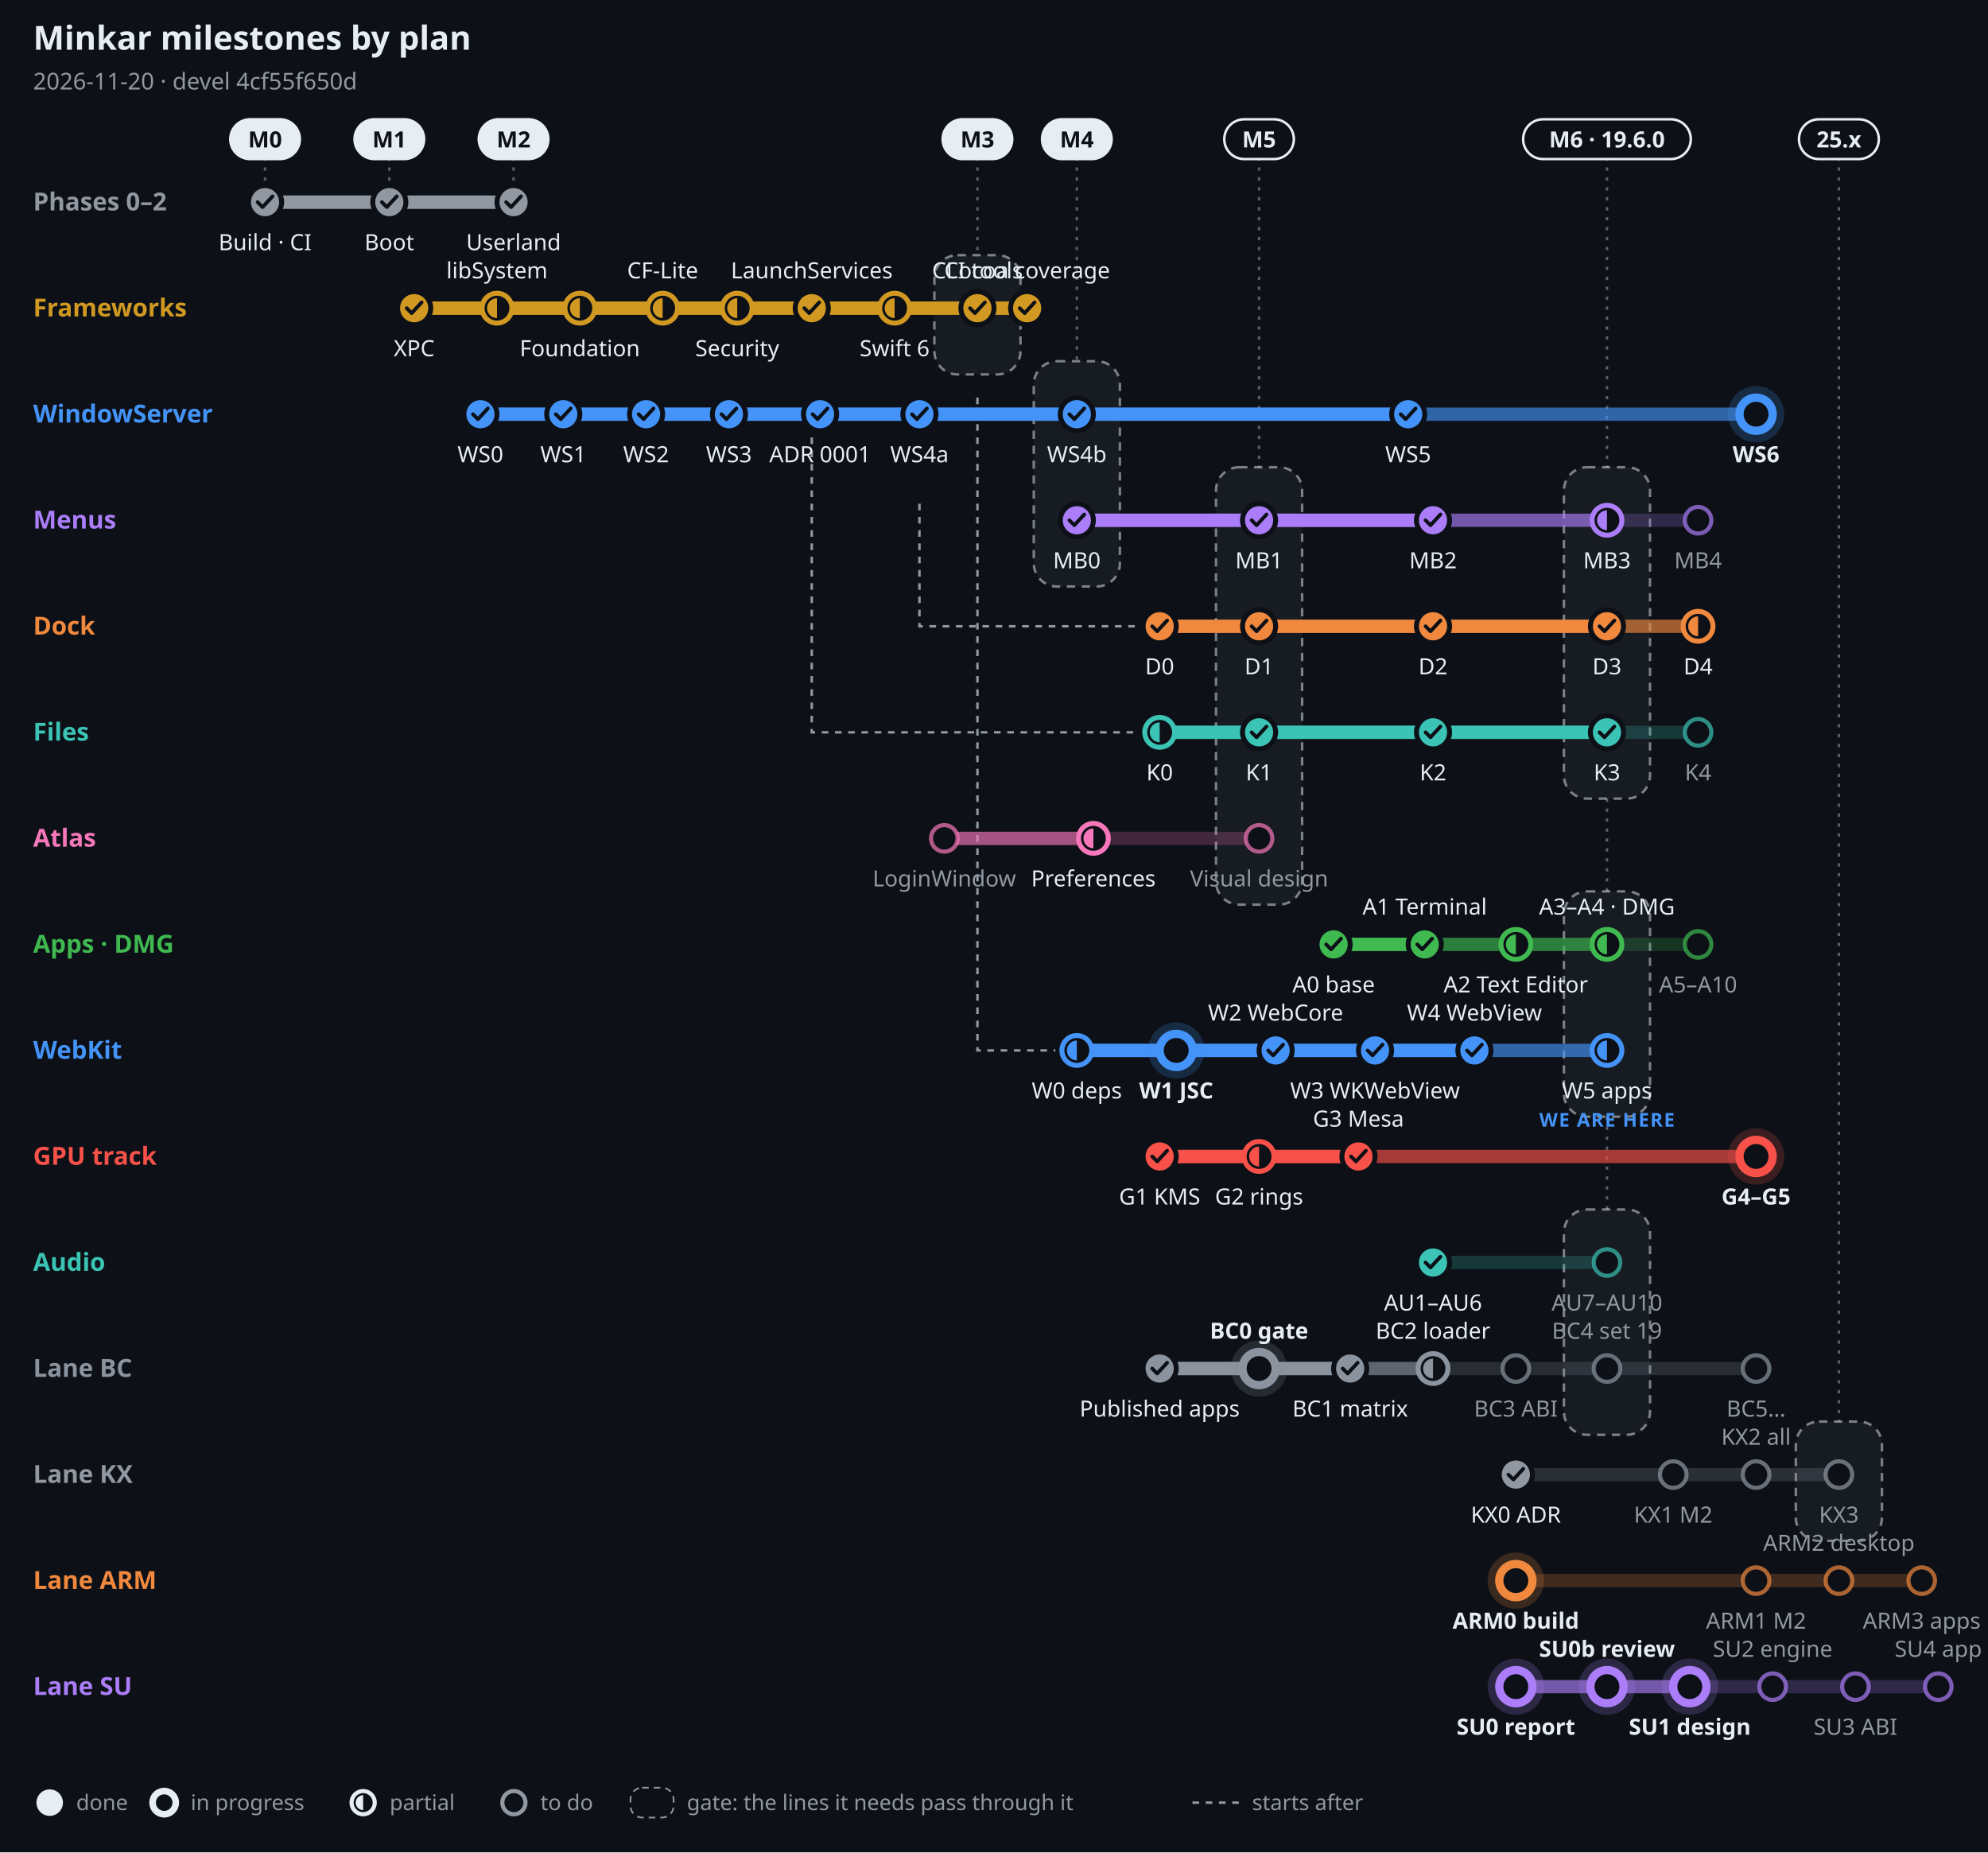
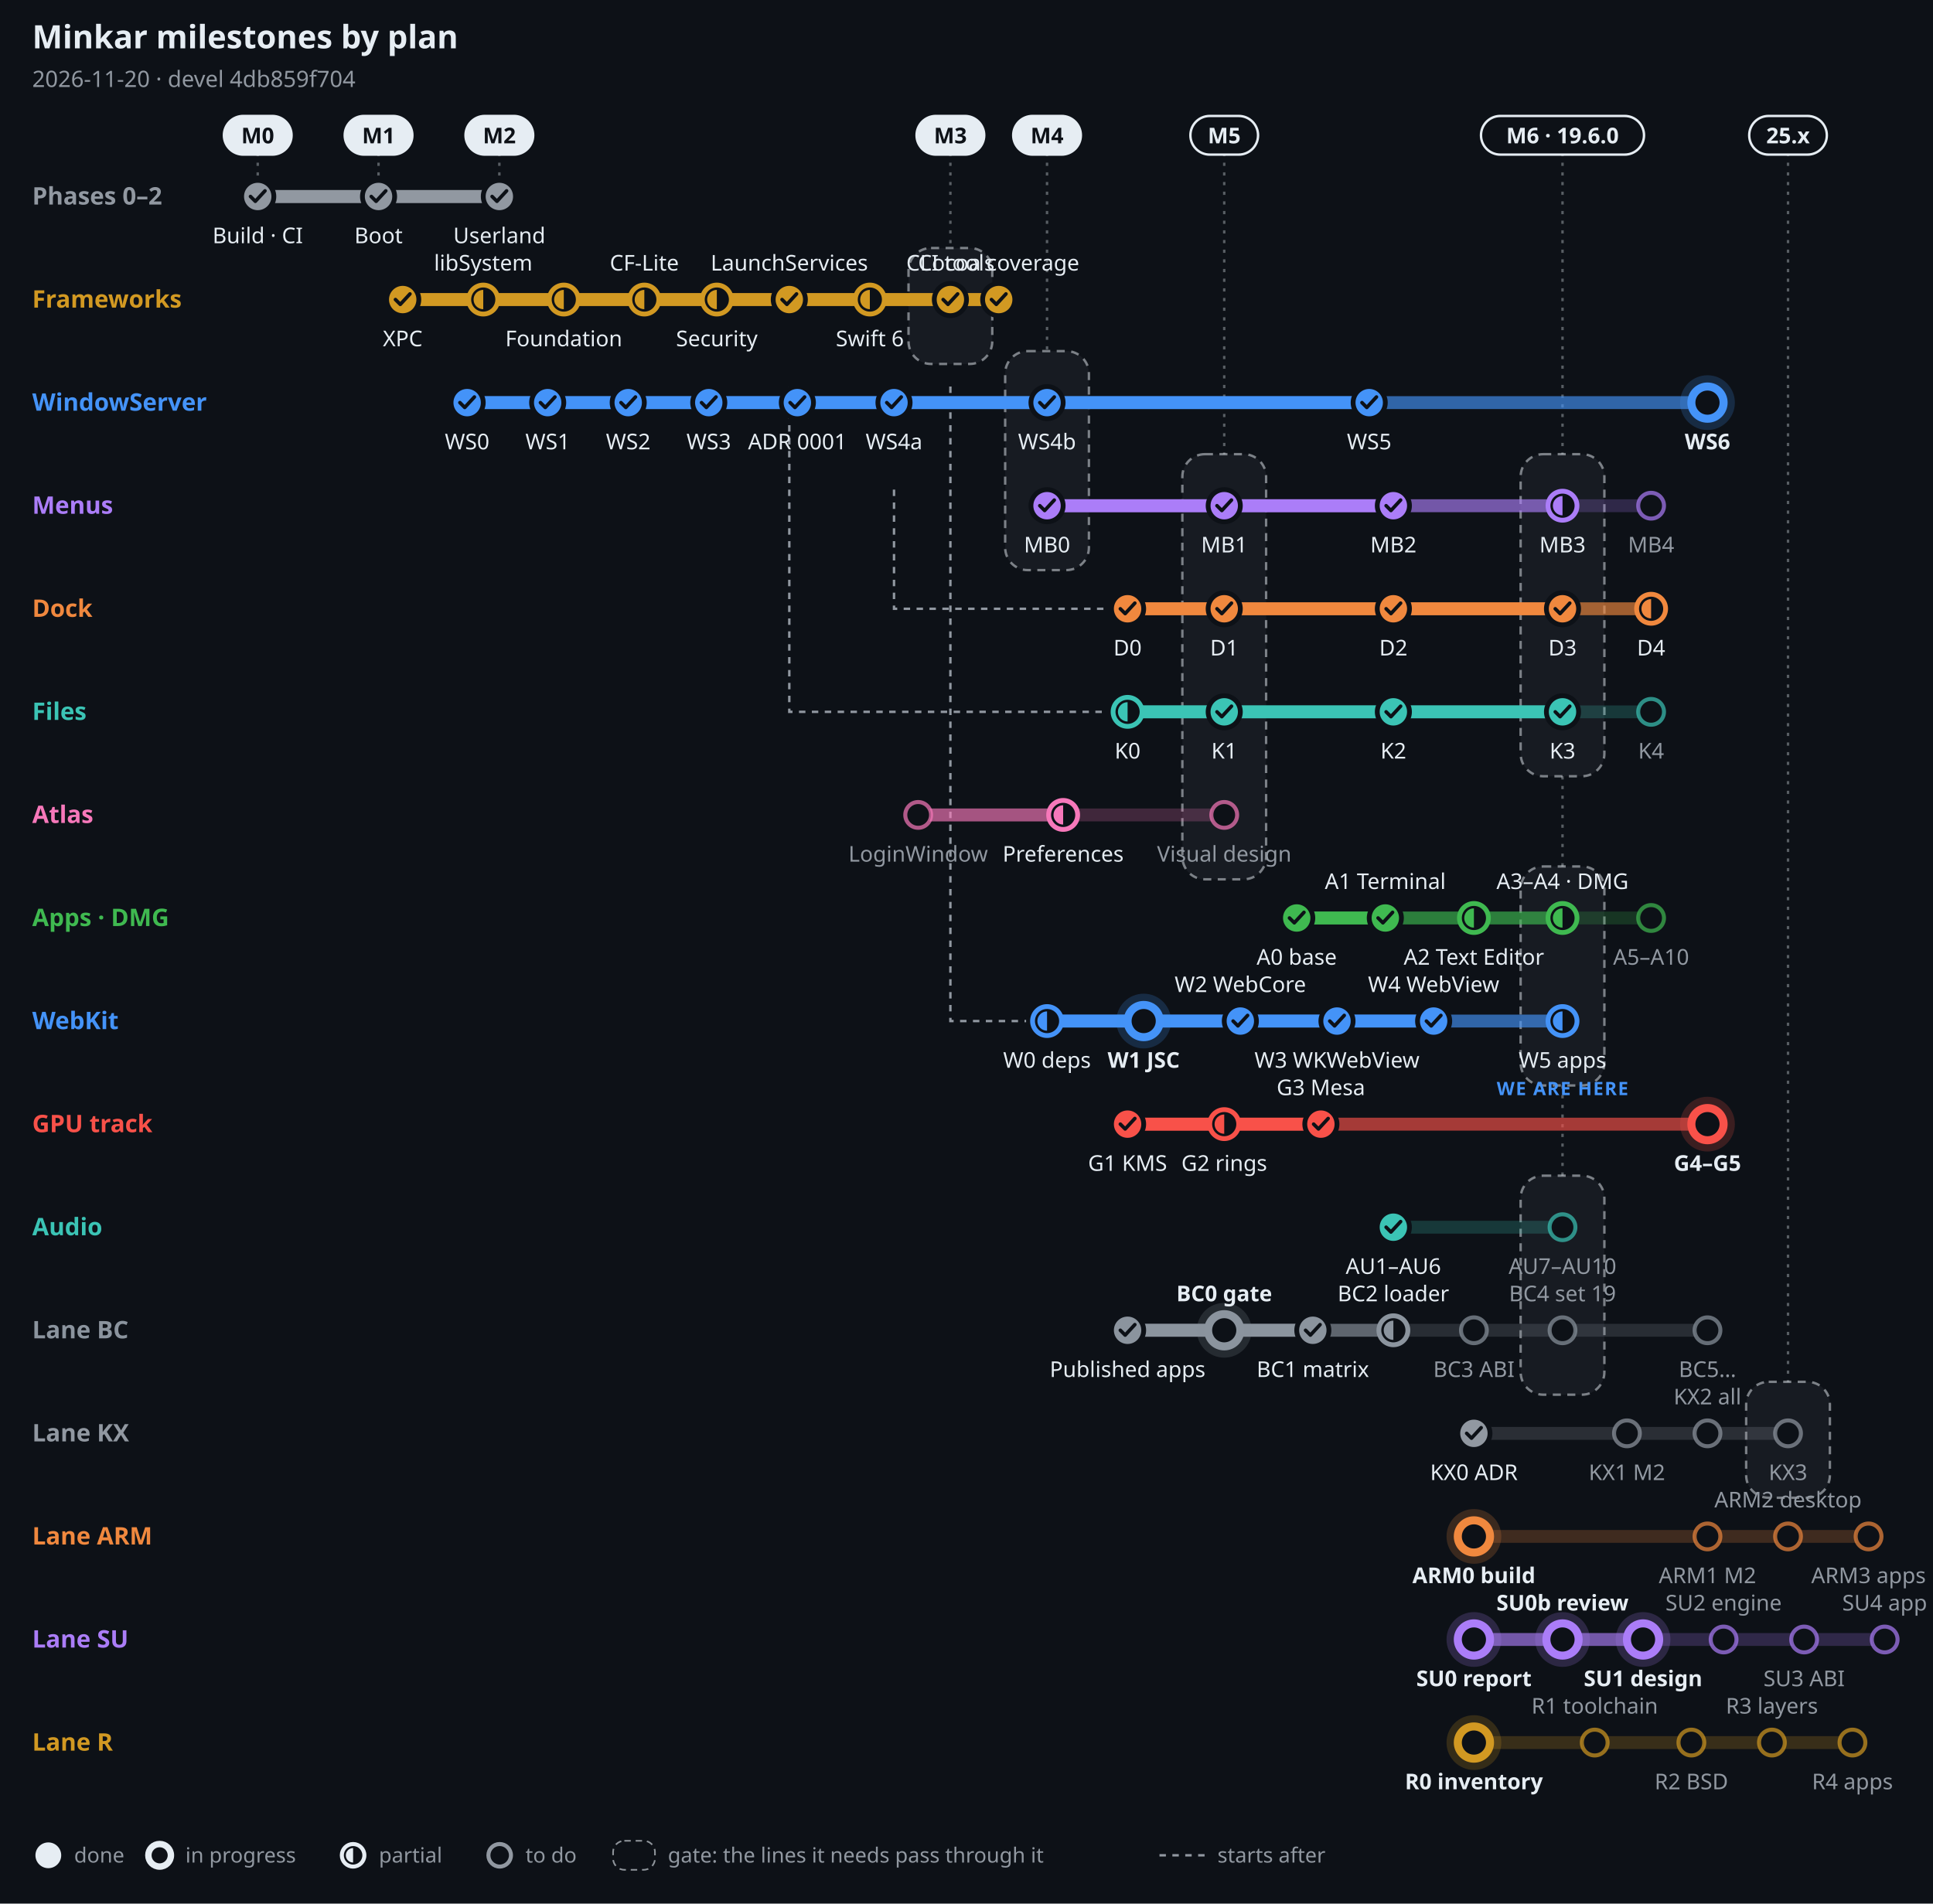
- <svg xmlns="http://www.w3.org/2000/svg" width="1200" height="1118" viewBox="0 0 1200 1118" font-family="-apple-system, BlinkMacSystemFont, 'Segoe UI', 'Noto Sans', Helvetica, Arial, sans-serif" role="img" aria-label="Minkar milestones by plan, 2026-11-20">
-   <rect width="1200" height="1118" fill="#0d1117" />
+ <svg xmlns="http://www.w3.org/2000/svg" width="1200" height="1182" viewBox="0 0 1200 1182" font-family="-apple-system, BlinkMacSystemFont, 'Segoe UI', 'Noto Sans', Helvetica, Arial, sans-serif" role="img" aria-label="Minkar milestones by plan, 2026-11-20">
+   <rect width="1200" height="1182" fill="#0d1117" />
  <text x="20" y="30" font-size="20" font-weight="700" fill="#e6edf3" text-anchor="start">Minkar milestones by plan</text>
-   <text x="20" y="54" font-size="14" font-weight="400" fill="#9198a1" text-anchor="start">2026-11-20 · devel 4cf55f650d</text>
+   <text x="20" y="54" font-size="14" font-weight="400" fill="#9198a1" text-anchor="start">2026-11-20 · devel 4db859f704</text>
  <line x1="160" y1="95" x2="160" y2="110" stroke="#e6edf3" stroke-opacity=".35" stroke-width="1.5" stroke-dasharray="2 4" />
  <rect x="139" y="72" width="42" height="24" rx="12" fill="#e6edf3" stroke="#e6edf3" stroke-width="1.5" />
  <text x="160" y="89" font-size="13.5" font-weight="700" fill="#0d1117" text-anchor="middle">M0</text>
  <line x1="235" y1="95" x2="235" y2="110" stroke="#e6edf3" stroke-opacity=".35" stroke-width="1.5" stroke-dasharray="2 4" />
  <rect x="214" y="72" width="42" height="24" rx="12" fill="#e6edf3" stroke="#e6edf3" stroke-width="1.5" />
  <text x="235" y="89" font-size="13.5" font-weight="700" fill="#0d1117" text-anchor="middle">M1</text>
  <line x1="310" y1="95" x2="310" y2="110" stroke="#e6edf3" stroke-opacity=".35" stroke-width="1.5" stroke-dasharray="2 4" />
  <rect x="289" y="72" width="42" height="24" rx="12" fill="#e6edf3" stroke="#e6edf3" stroke-width="1.5" />
  <text x="310" y="89" font-size="13.5" font-weight="700" fill="#0d1117" text-anchor="middle">M2</text>
  <line x1="590" y1="95" x2="590" y2="154" stroke="#e6edf3" stroke-opacity=".35" stroke-width="1.5" stroke-dasharray="2 4" />
  <rect x="564" y="154" width="52" height="72" rx="14" fill="#e6edf3" fill-opacity=".05" stroke="#e6edf3" stroke-opacity=".5" stroke-width="1.5" stroke-dasharray="5 4" />
  <rect x="569" y="72" width="42" height="24" rx="12" fill="#e6edf3" stroke="#e6edf3" stroke-width="1.5" />
  <text x="590" y="89" font-size="13.5" font-weight="700" fill="#0d1117" text-anchor="middle">M3</text>
  <line x1="650" y1="95" x2="650" y2="218" stroke="#e6edf3" stroke-opacity=".35" stroke-width="1.5" stroke-dasharray="2 4" />
  <rect x="624" y="218" width="52" height="136" rx="14" fill="#e6edf3" fill-opacity=".05" stroke="#e6edf3" stroke-opacity=".5" stroke-width="1.5" stroke-dasharray="5 4" />
  <rect x="629" y="72" width="42" height="24" rx="12" fill="#e6edf3" stroke="#e6edf3" stroke-width="1.5" />
  <text x="650" y="89" font-size="13.5" font-weight="700" fill="#0d1117" text-anchor="middle">M4</text>
  <line x1="760" y1="95" x2="760" y2="282" stroke="#e6edf3" stroke-opacity=".35" stroke-width="1.5" stroke-dasharray="2 4" />
  <rect x="734" y="282" width="52" height="264" rx="14" fill="#e6edf3" fill-opacity=".05" stroke="#e6edf3" stroke-opacity=".5" stroke-width="1.5" stroke-dasharray="5 4" />
  <rect x="739" y="72" width="42" height="24" rx="12" fill="#0d1117" stroke="#e6edf3" stroke-width="1.5" />
  <text x="760" y="89" font-size="13.5" font-weight="700" fill="#e6edf3" text-anchor="middle">M5</text>
  <line x1="970" y1="95" x2="970" y2="282" stroke="#e6edf3" stroke-opacity=".35" stroke-width="1.5" stroke-dasharray="2 4" />
  <rect x="944" y="282" width="52" height="200" rx="14" fill="#e6edf3" fill-opacity=".05" stroke="#e6edf3" stroke-opacity=".5" stroke-width="1.5" stroke-dasharray="5 4" />
  <line x1="970" y1="482" x2="970" y2="538" stroke="#e6edf3" stroke-opacity=".35" stroke-width="1.5" stroke-dasharray="2 4" />
  <rect x="944" y="538" width="52" height="136" rx="14" fill="#e6edf3" fill-opacity=".05" stroke="#e6edf3" stroke-opacity=".5" stroke-width="1.5" stroke-dasharray="5 4" />
  <line x1="970" y1="674" x2="970" y2="730" stroke="#e6edf3" stroke-opacity=".35" stroke-width="1.5" stroke-dasharray="2 4" />
  <rect x="944" y="730" width="52" height="136" rx="14" fill="#e6edf3" fill-opacity=".05" stroke="#e6edf3" stroke-opacity=".5" stroke-width="1.5" stroke-dasharray="5 4" />
  <rect x="919.4" y="72" width="101.2" height="24" rx="12" fill="#0d1117" stroke="#e6edf3" stroke-width="1.5" />
  <text x="970" y="89" font-size="13.5" font-weight="700" fill="#e6edf3" text-anchor="middle">M6 · 19.6.0</text>
  <line x1="1110" y1="95" x2="1110" y2="858" stroke="#e6edf3" stroke-opacity=".35" stroke-width="1.5" stroke-dasharray="2 4" />
  <rect x="1084" y="858" width="52" height="72" rx="14" fill="#e6edf3" fill-opacity=".05" stroke="#e6edf3" stroke-opacity=".5" stroke-width="1.5" stroke-dasharray="5 4" />
  <rect x="1085.9" y="72" width="48.2" height="24" rx="12" fill="#0d1117" stroke="#e6edf3" stroke-width="1.5" />
  <text x="1110" y="89" font-size="13.5" font-weight="700" fill="#e6edf3" text-anchor="middle">25.x</text>
  <path d="M555 304 V378 H687" fill="none" stroke="#9198a1" stroke-width="1.5" stroke-dasharray="4 4" />
  <path d="M490 240 V442 H687" fill="none" stroke="#9198a1" stroke-width="1.5" stroke-dasharray="4 4" />
  <path d="M590 240 V634 H637" fill="none" stroke="#9198a1" stroke-width="1.5" stroke-dasharray="4 4" />
  <text x="20" y="127" font-size="15" font-weight="700" fill="#9198a1" text-anchor="start">Phases 0–2</text>
  <line x1="160" y1="122" x2="310" y2="122" stroke="#9198a1" stroke-opacity=".22" stroke-width="8" stroke-linecap="round" />
  <line x1="160" y1="122" x2="310" y2="122" stroke="#9198a1" stroke-opacity=".55" stroke-width="8" stroke-linecap="round" />
  <line x1="160" y1="122" x2="310" y2="122" stroke="#9198a1" stroke-opacity="1" stroke-width="8" stroke-linecap="round" />
  <circle cx="160" cy="122" r="10" fill="#9198a1" stroke="#0d1117" stroke-width="3" />
  <path d="M155.5 122 l3 3 l6 -6.5" fill="none" stroke="#0d1117" stroke-width="2.2" stroke-linecap="round" stroke-linejoin="round" />
  <text x="160" y="151" font-size="13.5" font-weight="500" fill="#e6edf3" text-anchor="middle">Build · CI</text>
  <circle cx="235" cy="122" r="10" fill="#9198a1" stroke="#0d1117" stroke-width="3" />
  <path d="M230.5 122 l3 3 l6 -6.5" fill="none" stroke="#0d1117" stroke-width="2.2" stroke-linecap="round" stroke-linejoin="round" />
  <text x="235" y="151" font-size="13.5" font-weight="500" fill="#e6edf3" text-anchor="middle">Boot</text>
  <circle cx="310" cy="122" r="10" fill="#9198a1" stroke="#0d1117" stroke-width="3" />
  <path d="M305.5 122 l3 3 l6 -6.5" fill="none" stroke="#0d1117" stroke-width="2.2" stroke-linecap="round" stroke-linejoin="round" />
  <text x="310" y="151" font-size="13.5" font-weight="500" fill="#e6edf3" text-anchor="middle">Userland</text>
  <text x="20" y="191" font-size="15" font-weight="700" fill="#d29922" text-anchor="start">Frameworks</text>
  <line x1="250" y1="186" x2="620" y2="186" stroke="#d29922" stroke-opacity=".22" stroke-width="8" stroke-linecap="round" />
  <line x1="250" y1="186" x2="620" y2="186" stroke="#d29922" stroke-opacity=".55" stroke-width="8" stroke-linecap="round" />
  <line x1="250" y1="186" x2="620" y2="186" stroke="#d29922" stroke-opacity="1" stroke-width="8" stroke-linecap="round" />
  <circle cx="250" cy="186" r="10" fill="#d29922" stroke="#0d1117" stroke-width="3" />
  <path d="M245.5 186 l3 3 l6 -6.5" fill="none" stroke="#0d1117" stroke-width="2.2" stroke-linecap="round" stroke-linejoin="round" />
  <text x="250" y="215" font-size="13.5" font-weight="500" fill="#e6edf3" text-anchor="middle">XPC</text>
  <circle cx="300" cy="186" r="9" fill="#0d1117" stroke="#d29922" stroke-width="3" />
  <path d="M300 180 A6 6 0 0 0 300 192 Z" fill="#d29922" />
  <text x="300" y="168" font-size="13.5" font-weight="500" fill="#e6edf3" text-anchor="middle">libSystem</text>
  <circle cx="350" cy="186" r="9" fill="#0d1117" stroke="#d29922" stroke-width="3" />
  <path d="M350 180 A6 6 0 0 0 350 192 Z" fill="#d29922" />
  <text x="350" y="215" font-size="13.5" font-weight="500" fill="#e6edf3" text-anchor="middle">Foundation</text>
  <circle cx="400" cy="186" r="9" fill="#0d1117" stroke="#d29922" stroke-width="3" />
  <path d="M400 180 A6 6 0 0 0 400 192 Z" fill="#d29922" />
  <text x="400" y="168" font-size="13.5" font-weight="500" fill="#e6edf3" text-anchor="middle">CF-Lite</text>
  <circle cx="445" cy="186" r="9" fill="#0d1117" stroke="#d29922" stroke-width="3" />
  <path d="M445 180 A6 6 0 0 0 445 192 Z" fill="#d29922" />
  <text x="445" y="215" font-size="13.5" font-weight="500" fill="#e6edf3" text-anchor="middle">Security</text>
  <circle cx="490" cy="186" r="10" fill="#d29922" stroke="#0d1117" stroke-width="3" />
  <path d="M485.5 186 l3 3 l6 -6.5" fill="none" stroke="#0d1117" stroke-width="2.2" stroke-linecap="round" stroke-linejoin="round" />
  <text x="490" y="168" font-size="13.5" font-weight="500" fill="#e6edf3" text-anchor="middle">LaunchServices</text>
  <circle cx="540" cy="186" r="9" fill="#0d1117" stroke="#d29922" stroke-width="3" />
  <path d="M540 180 A6 6 0 0 0 540 192 Z" fill="#d29922" />
  <text x="540" y="215" font-size="13.5" font-weight="500" fill="#e6edf3" text-anchor="middle">Swift 6</text>
  <circle cx="590" cy="186" r="10" fill="#d29922" stroke="#0d1117" stroke-width="3" />
  <path d="M585.5 186 l3 3 l6 -6.5" fill="none" stroke="#0d1117" stroke-width="2.2" stroke-linecap="round" stroke-linejoin="round" />
  <text x="590" y="168" font-size="13.5" font-weight="500" fill="#e6edf3" text-anchor="middle">CLI tools</text>
  <circle cx="620" cy="186" r="10" fill="#d29922" stroke="#0d1117" stroke-width="3" />
  <path d="M615.5 186 l3 3 l6 -6.5" fill="none" stroke="#0d1117" stroke-width="2.2" stroke-linecap="round" stroke-linejoin="round" />
  <text x="620" y="168" font-size="13.5" font-weight="500" fill="#e6edf3" text-anchor="middle">Cocoa coverage</text>
  <text x="20" y="255" font-size="15" font-weight="700" fill="#4493f8" text-anchor="start">WindowServer</text>
  <line x1="290" y1="250" x2="1060" y2="250" stroke="#4493f8" stroke-opacity=".22" stroke-width="8" stroke-linecap="round" />
  <line x1="290" y1="250" x2="1060" y2="250" stroke="#4493f8" stroke-opacity=".55" stroke-width="8" stroke-linecap="round" />
  <line x1="290" y1="250" x2="850" y2="250" stroke="#4493f8" stroke-opacity="1" stroke-width="8" stroke-linecap="round" />
  <circle cx="290" cy="250" r="10" fill="#4493f8" stroke="#0d1117" stroke-width="3" />
  <path d="M285.5 250 l3 3 l6 -6.5" fill="none" stroke="#0d1117" stroke-width="2.2" stroke-linecap="round" stroke-linejoin="round" />
  <text x="290" y="279" font-size="13.5" font-weight="500" fill="#e6edf3" text-anchor="middle">WS0</text>
  <circle cx="340" cy="250" r="10" fill="#4493f8" stroke="#0d1117" stroke-width="3" />
  <path d="M335.5 250 l3 3 l6 -6.5" fill="none" stroke="#0d1117" stroke-width="2.2" stroke-linecap="round" stroke-linejoin="round" />
  <text x="340" y="279" font-size="13.5" font-weight="500" fill="#e6edf3" text-anchor="middle">WS1</text>
  <circle cx="390" cy="250" r="10" fill="#4493f8" stroke="#0d1117" stroke-width="3" />
  <path d="M385.5 250 l3 3 l6 -6.5" fill="none" stroke="#0d1117" stroke-width="2.2" stroke-linecap="round" stroke-linejoin="round" />
  <text x="390" y="279" font-size="13.5" font-weight="500" fill="#e6edf3" text-anchor="middle">WS2</text>
  <circle cx="440" cy="250" r="10" fill="#4493f8" stroke="#0d1117" stroke-width="3" />
  <path d="M435.5 250 l3 3 l6 -6.5" fill="none" stroke="#0d1117" stroke-width="2.2" stroke-linecap="round" stroke-linejoin="round" />
  <text x="440" y="279" font-size="13.5" font-weight="500" fill="#e6edf3" text-anchor="middle">WS3</text>
  <circle cx="495" cy="250" r="10" fill="#4493f8" stroke="#0d1117" stroke-width="3" />
  <path d="M490.5 250 l3 3 l6 -6.5" fill="none" stroke="#0d1117" stroke-width="2.2" stroke-linecap="round" stroke-linejoin="round" />
  <text x="495" y="279" font-size="13.5" font-weight="500" fill="#e6edf3" text-anchor="middle">ADR 0001</text>
  <circle cx="555" cy="250" r="10" fill="#4493f8" stroke="#0d1117" stroke-width="3" />
  <path d="M550.5 250 l3 3 l6 -6.5" fill="none" stroke="#0d1117" stroke-width="2.2" stroke-linecap="round" stroke-linejoin="round" />
  <text x="555" y="279" font-size="13.5" font-weight="500" fill="#e6edf3" text-anchor="middle">WS4a</text>
  <circle cx="650" cy="250" r="10" fill="#4493f8" stroke="#0d1117" stroke-width="3" />
  <path d="M645.5 250 l3 3 l6 -6.5" fill="none" stroke="#0d1117" stroke-width="2.2" stroke-linecap="round" stroke-linejoin="round" />
  <text x="650" y="279" font-size="13.5" font-weight="500" fill="#e6edf3" text-anchor="middle">WS4b</text>
  <circle cx="850" cy="250" r="10" fill="#4493f8" stroke="#0d1117" stroke-width="3" />
  <path d="M845.5 250 l3 3 l6 -6.5" fill="none" stroke="#0d1117" stroke-width="2.2" stroke-linecap="round" stroke-linejoin="round" />
  <text x="850" y="279" font-size="13.5" font-weight="500" fill="#e6edf3" text-anchor="middle">WS5</text>
  <circle cx="1060" cy="250" r="17" fill="#4493f8" fill-opacity=".2" />
  <circle cx="1060" cy="250" r="10" fill="#0d1117" stroke="#4493f8" stroke-width="5" />
  <text x="1060" y="279" font-size="13.5" font-weight="700" fill="#e6edf3" text-anchor="middle">WS6</text>
  <text x="20" y="319" font-size="15" font-weight="700" fill="#ab7df8" text-anchor="start">Menus</text>
  <line x1="650" y1="314" x2="1025" y2="314" stroke="#ab7df8" stroke-opacity=".22" stroke-width="8" stroke-linecap="round" />
  <line x1="650" y1="314" x2="970" y2="314" stroke="#ab7df8" stroke-opacity=".55" stroke-width="8" stroke-linecap="round" />
  <line x1="650" y1="314" x2="865" y2="314" stroke="#ab7df8" stroke-opacity="1" stroke-width="8" stroke-linecap="round" />
  <circle cx="650" cy="314" r="10" fill="#ab7df8" stroke="#0d1117" stroke-width="3" />
  <path d="M645.5 314 l3 3 l6 -6.5" fill="none" stroke="#0d1117" stroke-width="2.2" stroke-linecap="round" stroke-linejoin="round" />
  <text x="650" y="343" font-size="13.5" font-weight="500" fill="#e6edf3" text-anchor="middle">MB0</text>
  <circle cx="760" cy="314" r="10" fill="#ab7df8" stroke="#0d1117" stroke-width="3" />
  <path d="M755.5 314 l3 3 l6 -6.5" fill="none" stroke="#0d1117" stroke-width="2.2" stroke-linecap="round" stroke-linejoin="round" />
  <text x="760" y="343" font-size="13.5" font-weight="500" fill="#e6edf3" text-anchor="middle">MB1</text>
  <circle cx="865" cy="314" r="10" fill="#ab7df8" stroke="#0d1117" stroke-width="3" />
  <path d="M860.5 314 l3 3 l6 -6.5" fill="none" stroke="#0d1117" stroke-width="2.2" stroke-linecap="round" stroke-linejoin="round" />
  <text x="865" y="343" font-size="13.5" font-weight="500" fill="#e6edf3" text-anchor="middle">MB2</text>
  <circle cx="970" cy="314" r="9" fill="#0d1117" stroke="#ab7df8" stroke-width="3" />
  <path d="M970 308 A6 6 0 0 0 970 320 Z" fill="#ab7df8" />
  <text x="970" y="343" font-size="13.5" font-weight="500" fill="#e6edf3" text-anchor="middle">MB3</text>
  <circle cx="1025" cy="314" r="8" fill="#0d1117" stroke="#ab7df8" stroke-opacity=".7" stroke-width="2.5" />
  <text x="1025" y="343" font-size="13.5" font-weight="500" fill="#9198a1" text-anchor="middle">MB4</text>
  <text x="20" y="383" font-size="15" font-weight="700" fill="#f0883e" text-anchor="start">Dock</text>
  <line x1="700" y1="378" x2="1025" y2="378" stroke="#f0883e" stroke-opacity=".22" stroke-width="8" stroke-linecap="round" />
  <line x1="700" y1="378" x2="1025" y2="378" stroke="#f0883e" stroke-opacity=".55" stroke-width="8" stroke-linecap="round" />
  <line x1="700" y1="378" x2="970" y2="378" stroke="#f0883e" stroke-opacity="1" stroke-width="8" stroke-linecap="round" />
  <circle cx="700" cy="378" r="10" fill="#f0883e" stroke="#0d1117" stroke-width="3" />
  <path d="M695.5 378 l3 3 l6 -6.5" fill="none" stroke="#0d1117" stroke-width="2.2" stroke-linecap="round" stroke-linejoin="round" />
  <text x="700" y="407" font-size="13.5" font-weight="500" fill="#e6edf3" text-anchor="middle">D0</text>
  <circle cx="760" cy="378" r="10" fill="#f0883e" stroke="#0d1117" stroke-width="3" />
  <path d="M755.5 378 l3 3 l6 -6.5" fill="none" stroke="#0d1117" stroke-width="2.2" stroke-linecap="round" stroke-linejoin="round" />
  <text x="760" y="407" font-size="13.5" font-weight="500" fill="#e6edf3" text-anchor="middle">D1</text>
  <circle cx="865" cy="378" r="10" fill="#f0883e" stroke="#0d1117" stroke-width="3" />
  <path d="M860.5 378 l3 3 l6 -6.5" fill="none" stroke="#0d1117" stroke-width="2.2" stroke-linecap="round" stroke-linejoin="round" />
  <text x="865" y="407" font-size="13.5" font-weight="500" fill="#e6edf3" text-anchor="middle">D2</text>
  <circle cx="970" cy="378" r="10" fill="#f0883e" stroke="#0d1117" stroke-width="3" />
  <path d="M965.5 378 l3 3 l6 -6.5" fill="none" stroke="#0d1117" stroke-width="2.2" stroke-linecap="round" stroke-linejoin="round" />
  <text x="970" y="407" font-size="13.5" font-weight="500" fill="#e6edf3" text-anchor="middle">D3</text>
  <circle cx="1025" cy="378" r="9" fill="#0d1117" stroke="#f0883e" stroke-width="3" />
  <path d="M1025 372 A6 6 0 0 0 1025 384 Z" fill="#f0883e" />
  <text x="1025" y="407" font-size="13.5" font-weight="500" fill="#e6edf3" text-anchor="middle">D4</text>
  <text x="20" y="447" font-size="15" font-weight="700" fill="#3bc4b5" text-anchor="start">Files</text>
  <line x1="700" y1="442" x2="1025" y2="442" stroke="#3bc4b5" stroke-opacity=".22" stroke-width="8" stroke-linecap="round" />
  <line x1="700" y1="442" x2="970" y2="442" stroke="#3bc4b5" stroke-opacity=".55" stroke-width="8" stroke-linecap="round" />
  <line x1="700" y1="442" x2="970" y2="442" stroke="#3bc4b5" stroke-opacity="1" stroke-width="8" stroke-linecap="round" />
  <circle cx="700" cy="442" r="9" fill="#0d1117" stroke="#3bc4b5" stroke-width="3" />
  <path d="M700 436 A6 6 0 0 0 700 448 Z" fill="#3bc4b5" />
  <text x="700" y="471" font-size="13.5" font-weight="500" fill="#e6edf3" text-anchor="middle">K0</text>
  <circle cx="760" cy="442" r="10" fill="#3bc4b5" stroke="#0d1117" stroke-width="3" />
  <path d="M755.5 442 l3 3 l6 -6.5" fill="none" stroke="#0d1117" stroke-width="2.2" stroke-linecap="round" stroke-linejoin="round" />
  <text x="760" y="471" font-size="13.5" font-weight="500" fill="#e6edf3" text-anchor="middle">K1</text>
  <circle cx="865" cy="442" r="10" fill="#3bc4b5" stroke="#0d1117" stroke-width="3" />
  <path d="M860.5 442 l3 3 l6 -6.5" fill="none" stroke="#0d1117" stroke-width="2.2" stroke-linecap="round" stroke-linejoin="round" />
  <text x="865" y="471" font-size="13.5" font-weight="500" fill="#e6edf3" text-anchor="middle">K2</text>
  <circle cx="970" cy="442" r="10" fill="#3bc4b5" stroke="#0d1117" stroke-width="3" />
  <path d="M965.5 442 l3 3 l6 -6.5" fill="none" stroke="#0d1117" stroke-width="2.2" stroke-linecap="round" stroke-linejoin="round" />
  <text x="970" y="471" font-size="13.5" font-weight="500" fill="#e6edf3" text-anchor="middle">K3</text>
  <circle cx="1025" cy="442" r="8" fill="#0d1117" stroke="#3bc4b5" stroke-opacity=".7" stroke-width="2.5" />
  <text x="1025" y="471" font-size="13.5" font-weight="500" fill="#9198a1" text-anchor="middle">K4</text>
  <text x="20" y="511" font-size="15" font-weight="700" fill="#f778ba" text-anchor="start">Atlas</text>
  <line x1="570" y1="506" x2="760" y2="506" stroke="#f778ba" stroke-opacity=".22" stroke-width="8" stroke-linecap="round" />
  <line x1="570" y1="506" x2="660" y2="506" stroke="#f778ba" stroke-opacity=".55" stroke-width="8" stroke-linecap="round" />
  <circle cx="570" cy="506" r="8" fill="#0d1117" stroke="#f778ba" stroke-opacity=".7" stroke-width="2.5" />
  <text x="570" y="535" font-size="13.5" font-weight="500" fill="#9198a1" text-anchor="middle">LoginWindow</text>
  <circle cx="660" cy="506" r="9" fill="#0d1117" stroke="#f778ba" stroke-width="3" />
  <path d="M660 500 A6 6 0 0 0 660 512 Z" fill="#f778ba" />
  <text x="660" y="535" font-size="13.5" font-weight="500" fill="#e6edf3" text-anchor="middle">Preferences</text>
  <circle cx="760" cy="506" r="8" fill="#0d1117" stroke="#f778ba" stroke-opacity=".7" stroke-width="2.5" />
  <text x="760" y="535" font-size="13.5" font-weight="500" fill="#9198a1" text-anchor="middle">Visual design</text>
  <text x="20" y="575" font-size="15" font-weight="700" fill="#3fb950" text-anchor="start">Apps · DMG</text>
  <line x1="805" y1="570" x2="1025" y2="570" stroke="#3fb950" stroke-opacity=".22" stroke-width="8" stroke-linecap="round" />
  <line x1="805" y1="570" x2="970" y2="570" stroke="#3fb950" stroke-opacity=".55" stroke-width="8" stroke-linecap="round" />
  <line x1="805" y1="570" x2="860" y2="570" stroke="#3fb950" stroke-opacity="1" stroke-width="8" stroke-linecap="round" />
  <circle cx="805" cy="570" r="10" fill="#3fb950" stroke="#0d1117" stroke-width="3" />
  <path d="M800.5 570 l3 3 l6 -6.5" fill="none" stroke="#0d1117" stroke-width="2.2" stroke-linecap="round" stroke-linejoin="round" />
  <text x="805" y="599" font-size="13.5" font-weight="500" fill="#e6edf3" text-anchor="middle">A0 base</text>
  <circle cx="860" cy="570" r="10" fill="#3fb950" stroke="#0d1117" stroke-width="3" />
  <path d="M855.5 570 l3 3 l6 -6.5" fill="none" stroke="#0d1117" stroke-width="2.2" stroke-linecap="round" stroke-linejoin="round" />
  <text x="860" y="552" font-size="13.5" font-weight="500" fill="#e6edf3" text-anchor="middle">A1 Terminal</text>
  <circle cx="915" cy="570" r="9" fill="#0d1117" stroke="#3fb950" stroke-width="3" />
  <path d="M915 564 A6 6 0 0 0 915 576 Z" fill="#3fb950" />
  <text x="915" y="599" font-size="13.5" font-weight="500" fill="#e6edf3" text-anchor="middle">A2 Text Editor</text>
  <circle cx="970" cy="570" r="9" fill="#0d1117" stroke="#3fb950" stroke-width="3" />
  <path d="M970 564 A6 6 0 0 0 970 576 Z" fill="#3fb950" />
  <text x="970" y="552" font-size="13.5" font-weight="500" fill="#e6edf3" text-anchor="middle">A3–A4 · DMG</text>
  <circle cx="1025" cy="570" r="8" fill="#0d1117" stroke="#3fb950" stroke-opacity=".7" stroke-width="2.5" />
  <text x="1025" y="599" font-size="13.5" font-weight="500" fill="#9198a1" text-anchor="middle">A5–A10</text>
  <text x="20" y="639" font-size="15" font-weight="700" fill="#4493f8" text-anchor="start">WebKit</text>
  <line x1="650" y1="634" x2="970" y2="634" stroke="#4493f8" stroke-opacity=".22" stroke-width="8" stroke-linecap="round" />
  <line x1="650" y1="634" x2="970" y2="634" stroke="#4493f8" stroke-opacity=".55" stroke-width="8" stroke-linecap="round" />
  <line x1="650" y1="634" x2="890" y2="634" stroke="#4493f8" stroke-opacity="1" stroke-width="8" stroke-linecap="round" />
  <circle cx="650" cy="634" r="9" fill="#0d1117" stroke="#4493f8" stroke-width="3" />
  <path d="M650 628 A6 6 0 0 0 650 640 Z" fill="#4493f8" />
  <text x="650" y="663" font-size="13.5" font-weight="500" fill="#e6edf3" text-anchor="middle">W0 deps</text>
  <circle cx="710" cy="634" r="17" fill="#4493f8" fill-opacity=".2" />
  <circle cx="710" cy="634" r="10" fill="#0d1117" stroke="#4493f8" stroke-width="5" />
  <text x="710" y="663" font-size="13.5" font-weight="700" fill="#e6edf3" text-anchor="middle">W1 JSC</text>
  <circle cx="770" cy="634" r="10" fill="#4493f8" stroke="#0d1117" stroke-width="3" />
  <path d="M765.5 634 l3 3 l6 -6.5" fill="none" stroke="#0d1117" stroke-width="2.2" stroke-linecap="round" stroke-linejoin="round" />
  <text x="770" y="616" font-size="13.5" font-weight="500" fill="#e6edf3" text-anchor="middle">W2 WebCore</text>
  <circle cx="830" cy="634" r="10" fill="#4493f8" stroke="#0d1117" stroke-width="3" />
  <path d="M825.5 634 l3 3 l6 -6.5" fill="none" stroke="#0d1117" stroke-width="2.2" stroke-linecap="round" stroke-linejoin="round" />
  <text x="830" y="663" font-size="13.5" font-weight="500" fill="#e6edf3" text-anchor="middle">W3 WKWebView</text>
  <circle cx="890" cy="634" r="10" fill="#4493f8" stroke="#0d1117" stroke-width="3" />
  <path d="M885.5 634 l3 3 l6 -6.5" fill="none" stroke="#0d1117" stroke-width="2.2" stroke-linecap="round" stroke-linejoin="round" />
  <text x="890" y="616" font-size="13.5" font-weight="500" fill="#e6edf3" text-anchor="middle">W4 WebView</text>
  <circle cx="970" cy="634" r="9" fill="#0d1117" stroke="#4493f8" stroke-width="3" />
  <path d="M970 628 A6 6 0 0 0 970 640 Z" fill="#4493f8" />
  <text x="970" y="663" font-size="13.5" font-weight="500" fill="#e6edf3" text-anchor="middle">W5 apps</text>
  <text x="970" y="680" font-size="11.5" font-weight="800" fill="#4493f8" text-anchor="middle" letter-spacing=".06em">WE ARE HERE</text>
  <text x="20" y="703" font-size="15" font-weight="700" fill="#f85149" text-anchor="start">GPU track</text>
  <line x1="700" y1="698" x2="1060" y2="698" stroke="#f85149" stroke-opacity=".22" stroke-width="8" stroke-linecap="round" />
  <line x1="700" y1="698" x2="1060" y2="698" stroke="#f85149" stroke-opacity=".55" stroke-width="8" stroke-linecap="round" />
  <line x1="700" y1="698" x2="820" y2="698" stroke="#f85149" stroke-opacity="1" stroke-width="8" stroke-linecap="round" />
  <circle cx="700" cy="698" r="10" fill="#f85149" stroke="#0d1117" stroke-width="3" />
  <path d="M695.5 698 l3 3 l6 -6.5" fill="none" stroke="#0d1117" stroke-width="2.2" stroke-linecap="round" stroke-linejoin="round" />
  <text x="700" y="727" font-size="13.5" font-weight="500" fill="#e6edf3" text-anchor="middle">G1 KMS</text>
  <circle cx="760" cy="698" r="9" fill="#0d1117" stroke="#f85149" stroke-width="3" />
  <path d="M760 692 A6 6 0 0 0 760 704 Z" fill="#f85149" />
  <text x="760" y="727" font-size="13.5" font-weight="500" fill="#e6edf3" text-anchor="middle">G2 rings</text>
  <circle cx="820" cy="698" r="10" fill="#f85149" stroke="#0d1117" stroke-width="3" />
  <path d="M815.5 698 l3 3 l6 -6.5" fill="none" stroke="#0d1117" stroke-width="2.2" stroke-linecap="round" stroke-linejoin="round" />
  <text x="820" y="680" font-size="13.5" font-weight="500" fill="#e6edf3" text-anchor="middle">G3 Mesa</text>
  <circle cx="1060" cy="698" r="17" fill="#f85149" fill-opacity=".2" />
  <circle cx="1060" cy="698" r="10" fill="#0d1117" stroke="#f85149" stroke-width="5" />
  <text x="1060" y="727" font-size="13.5" font-weight="700" fill="#e6edf3" text-anchor="middle">G4–G5</text>
  <text x="20" y="767" font-size="15" font-weight="700" fill="#3bc4b5" text-anchor="start">Audio</text>
  <line x1="865" y1="762" x2="970" y2="762" stroke="#3bc4b5" stroke-opacity=".22" stroke-width="8" stroke-linecap="round" />
  <line x1="865" y1="762" x2="865" y2="762" stroke="#3bc4b5" stroke-opacity=".55" stroke-width="8" stroke-linecap="round" />
  <line x1="865" y1="762" x2="865" y2="762" stroke="#3bc4b5" stroke-opacity="1" stroke-width="8" stroke-linecap="round" />
  <circle cx="865" cy="762" r="10" fill="#3bc4b5" stroke="#0d1117" stroke-width="3" />
  <path d="M860.5 762 l3 3 l6 -6.5" fill="none" stroke="#0d1117" stroke-width="2.2" stroke-linecap="round" stroke-linejoin="round" />
  <text x="865" y="791" font-size="13.5" font-weight="500" fill="#e6edf3" text-anchor="middle">AU1–AU6</text>
  <circle cx="970" cy="762" r="8" fill="#0d1117" stroke="#3bc4b5" stroke-opacity=".7" stroke-width="2.5" />
  <text x="970" y="791" font-size="13.5" font-weight="500" fill="#9198a1" text-anchor="middle">AU7–AU10</text>
  <text x="20" y="831" font-size="15" font-weight="700" fill="#8b949e" text-anchor="start">Lane BC</text>
  <line x1="700" y1="826" x2="1060" y2="826" stroke="#8b949e" stroke-opacity=".22" stroke-width="8" stroke-linecap="round" />
  <line x1="700" y1="826" x2="865" y2="826" stroke="#8b949e" stroke-opacity=".55" stroke-width="8" stroke-linecap="round" />
  <line x1="700" y1="826" x2="815" y2="826" stroke="#8b949e" stroke-opacity="1" stroke-width="8" stroke-linecap="round" />
  <circle cx="700" cy="826" r="10" fill="#8b949e" stroke="#0d1117" stroke-width="3" />
  <path d="M695.5 826 l3 3 l6 -6.5" fill="none" stroke="#0d1117" stroke-width="2.2" stroke-linecap="round" stroke-linejoin="round" />
  <text x="700" y="855" font-size="13.5" font-weight="500" fill="#e6edf3" text-anchor="middle">Published apps</text>
  <circle cx="760" cy="826" r="17" fill="#8b949e" fill-opacity=".2" />
  <circle cx="760" cy="826" r="10" fill="#0d1117" stroke="#8b949e" stroke-width="5" />
  <text x="760" y="808" font-size="13.5" font-weight="700" fill="#e6edf3" text-anchor="middle">BC0 gate</text>
  <circle cx="815" cy="826" r="10" fill="#8b949e" stroke="#0d1117" stroke-width="3" />
  <path d="M810.5 826 l3 3 l6 -6.5" fill="none" stroke="#0d1117" stroke-width="2.2" stroke-linecap="round" stroke-linejoin="round" />
  <text x="815" y="855" font-size="13.5" font-weight="500" fill="#e6edf3" text-anchor="middle">BC1 matrix</text>
  <circle cx="865" cy="826" r="9" fill="#0d1117" stroke="#8b949e" stroke-width="3" />
  <path d="M865 820 A6 6 0 0 0 865 832 Z" fill="#8b949e" />
  <text x="865" y="808" font-size="13.5" font-weight="500" fill="#e6edf3" text-anchor="middle">BC2 loader</text>
  <circle cx="915" cy="826" r="8" fill="#0d1117" stroke="#8b949e" stroke-opacity=".7" stroke-width="2.5" />
  <text x="915" y="855" font-size="13.5" font-weight="500" fill="#9198a1" text-anchor="middle">BC3 ABI</text>
  <circle cx="970" cy="826" r="8" fill="#0d1117" stroke="#8b949e" stroke-opacity=".7" stroke-width="2.5" />
  <text x="970" y="808" font-size="13.5" font-weight="500" fill="#9198a1" text-anchor="middle">BC4 set 19</text>
  <circle cx="1060" cy="826" r="8" fill="#0d1117" stroke="#8b949e" stroke-opacity=".7" stroke-width="2.5" />
  <text x="1060" y="855" font-size="13.5" font-weight="500" fill="#9198a1" text-anchor="middle">BC5…</text>
  <text x="20" y="895" font-size="15" font-weight="700" fill="#9198a1" text-anchor="start">Lane KX</text>
  <line x1="915" y1="890" x2="1110" y2="890" stroke="#9198a1" stroke-opacity=".22" stroke-width="8" stroke-linecap="round" />
  <line x1="915" y1="890" x2="915" y2="890" stroke="#9198a1" stroke-opacity=".55" stroke-width="8" stroke-linecap="round" />
  <line x1="915" y1="890" x2="915" y2="890" stroke="#9198a1" stroke-opacity="1" stroke-width="8" stroke-linecap="round" />
  <circle cx="915" cy="890" r="10" fill="#9198a1" stroke="#0d1117" stroke-width="3" />
  <path d="M910.5 890 l3 3 l6 -6.5" fill="none" stroke="#0d1117" stroke-width="2.2" stroke-linecap="round" stroke-linejoin="round" />
  <text x="915" y="919" font-size="13.5" font-weight="500" fill="#e6edf3" text-anchor="middle">KX0 ADR</text>
  <circle cx="1010" cy="890" r="8" fill="#0d1117" stroke="#9198a1" stroke-opacity=".7" stroke-width="2.5" />
  <text x="1010" y="919" font-size="13.5" font-weight="500" fill="#9198a1" text-anchor="middle">KX1 M2</text>
  <circle cx="1060" cy="890" r="8" fill="#0d1117" stroke="#9198a1" stroke-opacity=".7" stroke-width="2.5" />
  <text x="1060" y="872" font-size="13.5" font-weight="500" fill="#9198a1" text-anchor="middle">KX2 all</text>
  <circle cx="1110" cy="890" r="8" fill="#0d1117" stroke="#9198a1" stroke-opacity=".7" stroke-width="2.5" />
  <text x="1110" y="919" font-size="13.5" font-weight="500" fill="#9198a1" text-anchor="middle">KX3</text>
  <text x="20" y="959" font-size="15" font-weight="700" fill="#f0883e" text-anchor="start">Lane ARM</text>
  <line x1="915" y1="954" x2="1160" y2="954" stroke="#f0883e" stroke-opacity=".22" stroke-width="8" stroke-linecap="round" />
  <line x1="915" y1="954" x2="915" y2="954" stroke="#f0883e" stroke-opacity=".55" stroke-width="8" stroke-linecap="round" />
  <circle cx="915" cy="954" r="17" fill="#f0883e" fill-opacity=".2" />
  <circle cx="915" cy="954" r="10" fill="#0d1117" stroke="#f0883e" stroke-width="5" />
  <text x="915" y="983" font-size="13.5" font-weight="700" fill="#e6edf3" text-anchor="middle">ARM0 build</text>
  <circle cx="1060" cy="954" r="8" fill="#0d1117" stroke="#f0883e" stroke-opacity=".7" stroke-width="2.5" />
  <text x="1060" y="983" font-size="13.5" font-weight="500" fill="#9198a1" text-anchor="middle">ARM1 M2</text>
  <circle cx="1110" cy="954" r="8" fill="#0d1117" stroke="#f0883e" stroke-opacity=".7" stroke-width="2.5" />
  <text x="1110" y="936" font-size="13.5" font-weight="500" fill="#9198a1" text-anchor="middle">ARM2 desktop</text>
  <circle cx="1160" cy="954" r="8" fill="#0d1117" stroke="#f0883e" stroke-opacity=".7" stroke-width="2.5" />
  <text x="1160" y="983" font-size="13.5" font-weight="500" fill="#9198a1" text-anchor="middle">ARM3 apps</text>
  <text x="20" y="1023" font-size="15" font-weight="700" fill="#ab7df8" text-anchor="start">Lane SU</text>
  <line x1="915" y1="1018" x2="1170" y2="1018" stroke="#ab7df8" stroke-opacity=".22" stroke-width="8" stroke-linecap="round" />
  <line x1="915" y1="1018" x2="1020" y2="1018" stroke="#ab7df8" stroke-opacity=".55" stroke-width="8" stroke-linecap="round" />
  <circle cx="915" cy="1018" r="17" fill="#ab7df8" fill-opacity=".2" />
  <circle cx="915" cy="1018" r="10" fill="#0d1117" stroke="#ab7df8" stroke-width="5" />
  <text x="915" y="1047" font-size="13.5" font-weight="700" fill="#e6edf3" text-anchor="middle">SU0 report</text>
  <circle cx="970" cy="1018" r="17" fill="#ab7df8" fill-opacity=".2" />
  <circle cx="970" cy="1018" r="10" fill="#0d1117" stroke="#ab7df8" stroke-width="5" />
  <text x="970" y="1000" font-size="13.5" font-weight="700" fill="#e6edf3" text-anchor="middle">SU0b review</text>
  <circle cx="1020" cy="1018" r="17" fill="#ab7df8" fill-opacity=".2" />
  <circle cx="1020" cy="1018" r="10" fill="#0d1117" stroke="#ab7df8" stroke-width="5" />
  <text x="1020" y="1047" font-size="13.5" font-weight="700" fill="#e6edf3" text-anchor="middle">SU1 design</text>
  <circle cx="1070" cy="1018" r="8" fill="#0d1117" stroke="#ab7df8" stroke-opacity=".7" stroke-width="2.5" />
  <text x="1070" y="1000" font-size="13.5" font-weight="500" fill="#9198a1" text-anchor="middle">SU2 engine</text>
  <circle cx="1120" cy="1018" r="8" fill="#0d1117" stroke="#ab7df8" stroke-opacity=".7" stroke-width="2.5" />
  <text x="1120" y="1047" font-size="13.5" font-weight="500" fill="#9198a1" text-anchor="middle">SU3 ABI</text>
  <circle cx="1170" cy="1018" r="8" fill="#0d1117" stroke="#ab7df8" stroke-opacity=".7" stroke-width="2.5" />
  <text x="1170" y="1000" font-size="13.5" font-weight="500" fill="#9198a1" text-anchor="middle">SU4 app</text>
-   <circle cx="30" cy="1088" r="8" fill="#e6edf3" />
-   <text x="46" y="1092.5" font-size="13" font-weight="400" fill="#9198a1" text-anchor="start">done</text>
-   <circle cx="99.1" cy="1088" r="7" fill="#0d1117" stroke="#e6edf3" stroke-width="4" />
-   <text x="115.1" y="1092.5" font-size="13" font-weight="400" fill="#9198a1" text-anchor="start">in progress</text>
-   <circle cx="219.2" cy="1088" r="7" fill="#0d1117" stroke="#e6edf3" stroke-width="2.5" />
-   <path d="M219.2 1083.5 A4.5 4.5 0 0 0 219.2 1092.5 Z" fill="#e6edf3" />
-   <text x="235.2" y="1092.5" font-size="13" font-weight="400" fill="#9198a1" text-anchor="start">partial</text>
-   <circle cx="310.2" cy="1088" r="7" fill="#0d1117" stroke="#9198a1" stroke-width="2.5" />
-   <text x="326.2" y="1092.5" font-size="13" font-weight="400" fill="#9198a1" text-anchor="start">to do</text>
-   <rect x="380.6" y="1079" width="26" height="18" rx="7" fill="none" stroke="#e6edf3" stroke-opacity=".6" stroke-dasharray="4 3" />
-   <text x="414.6" y="1092.5" font-size="13" font-weight="400" fill="#9198a1" text-anchor="start">gate: the lines it needs pass through it</text>
-   <path d="M719.8 1088 h28" stroke="#9198a1" stroke-width="1.5" stroke-dasharray="4 4" />
-   <text x="755.8" y="1092.5" font-size="13" font-weight="400" fill="#9198a1" text-anchor="start">starts after</text>
+   <text x="20" y="1087" font-size="15" font-weight="700" fill="#d29922" text-anchor="start">Lane R</text>
+   <line x1="915" y1="1082" x2="1150" y2="1082" stroke="#d29922" stroke-opacity=".22" stroke-width="8" stroke-linecap="round" />
+   <line x1="915" y1="1082" x2="915" y2="1082" stroke="#d29922" stroke-opacity=".55" stroke-width="8" stroke-linecap="round" />
+   <circle cx="915" cy="1082" r="17" fill="#d29922" fill-opacity=".2" />
+   <circle cx="915" cy="1082" r="10" fill="#0d1117" stroke="#d29922" stroke-width="5" />
+   <text x="915" y="1111" font-size="13.5" font-weight="700" fill="#e6edf3" text-anchor="middle">R0 inventory</text>
+   <circle cx="990" cy="1082" r="8" fill="#0d1117" stroke="#d29922" stroke-opacity=".7" stroke-width="2.5" />
+   <text x="990" y="1064" font-size="13.5" font-weight="500" fill="#9198a1" text-anchor="middle">R1 toolchain</text>
+   <circle cx="1050" cy="1082" r="8" fill="#0d1117" stroke="#d29922" stroke-opacity=".7" stroke-width="2.5" />
+   <text x="1050" y="1111" font-size="13.5" font-weight="500" fill="#9198a1" text-anchor="middle">R2 BSD</text>
+   <circle cx="1100" cy="1082" r="8" fill="#0d1117" stroke="#d29922" stroke-opacity=".7" stroke-width="2.5" />
+   <text x="1100" y="1064" font-size="13.5" font-weight="500" fill="#9198a1" text-anchor="middle">R3 layers</text>
+   <circle cx="1150" cy="1082" r="8" fill="#0d1117" stroke="#d29922" stroke-opacity=".7" stroke-width="2.5" />
+   <text x="1150" y="1111" font-size="13.5" font-weight="500" fill="#9198a1" text-anchor="middle">R4 apps</text>
+   <circle cx="30" cy="1152" r="8" fill="#e6edf3" />
+   <text x="46" y="1156.5" font-size="13" font-weight="400" fill="#9198a1" text-anchor="start">done</text>
+   <circle cx="99.1" cy="1152" r="7" fill="#0d1117" stroke="#e6edf3" stroke-width="4" />
+   <text x="115.1" y="1156.5" font-size="13" font-weight="400" fill="#9198a1" text-anchor="start">in progress</text>
+   <circle cx="219.2" cy="1152" r="7" fill="#0d1117" stroke="#e6edf3" stroke-width="2.5" />
+   <path d="M219.2 1147.5 A4.5 4.5 0 0 0 219.2 1156.5 Z" fill="#e6edf3" />
+   <text x="235.2" y="1156.5" font-size="13" font-weight="400" fill="#9198a1" text-anchor="start">partial</text>
+   <circle cx="310.2" cy="1152" r="7" fill="#0d1117" stroke="#9198a1" stroke-width="2.5" />
+   <text x="326.2" y="1156.5" font-size="13" font-weight="400" fill="#9198a1" text-anchor="start">to do</text>
+   <rect x="380.6" y="1143" width="26" height="18" rx="7" fill="none" stroke="#e6edf3" stroke-opacity=".6" stroke-dasharray="4 3" />
+   <text x="414.6" y="1156.5" font-size="13" font-weight="400" fill="#9198a1" text-anchor="start">gate: the lines it needs pass through it</text>
+   <path d="M719.8 1152 h28" stroke="#9198a1" stroke-width="1.5" stroke-dasharray="4 4" />
+   <text x="755.8" y="1156.5" font-size="13" font-weight="400" fill="#9198a1" text-anchor="start">starts after</text>
</svg>
